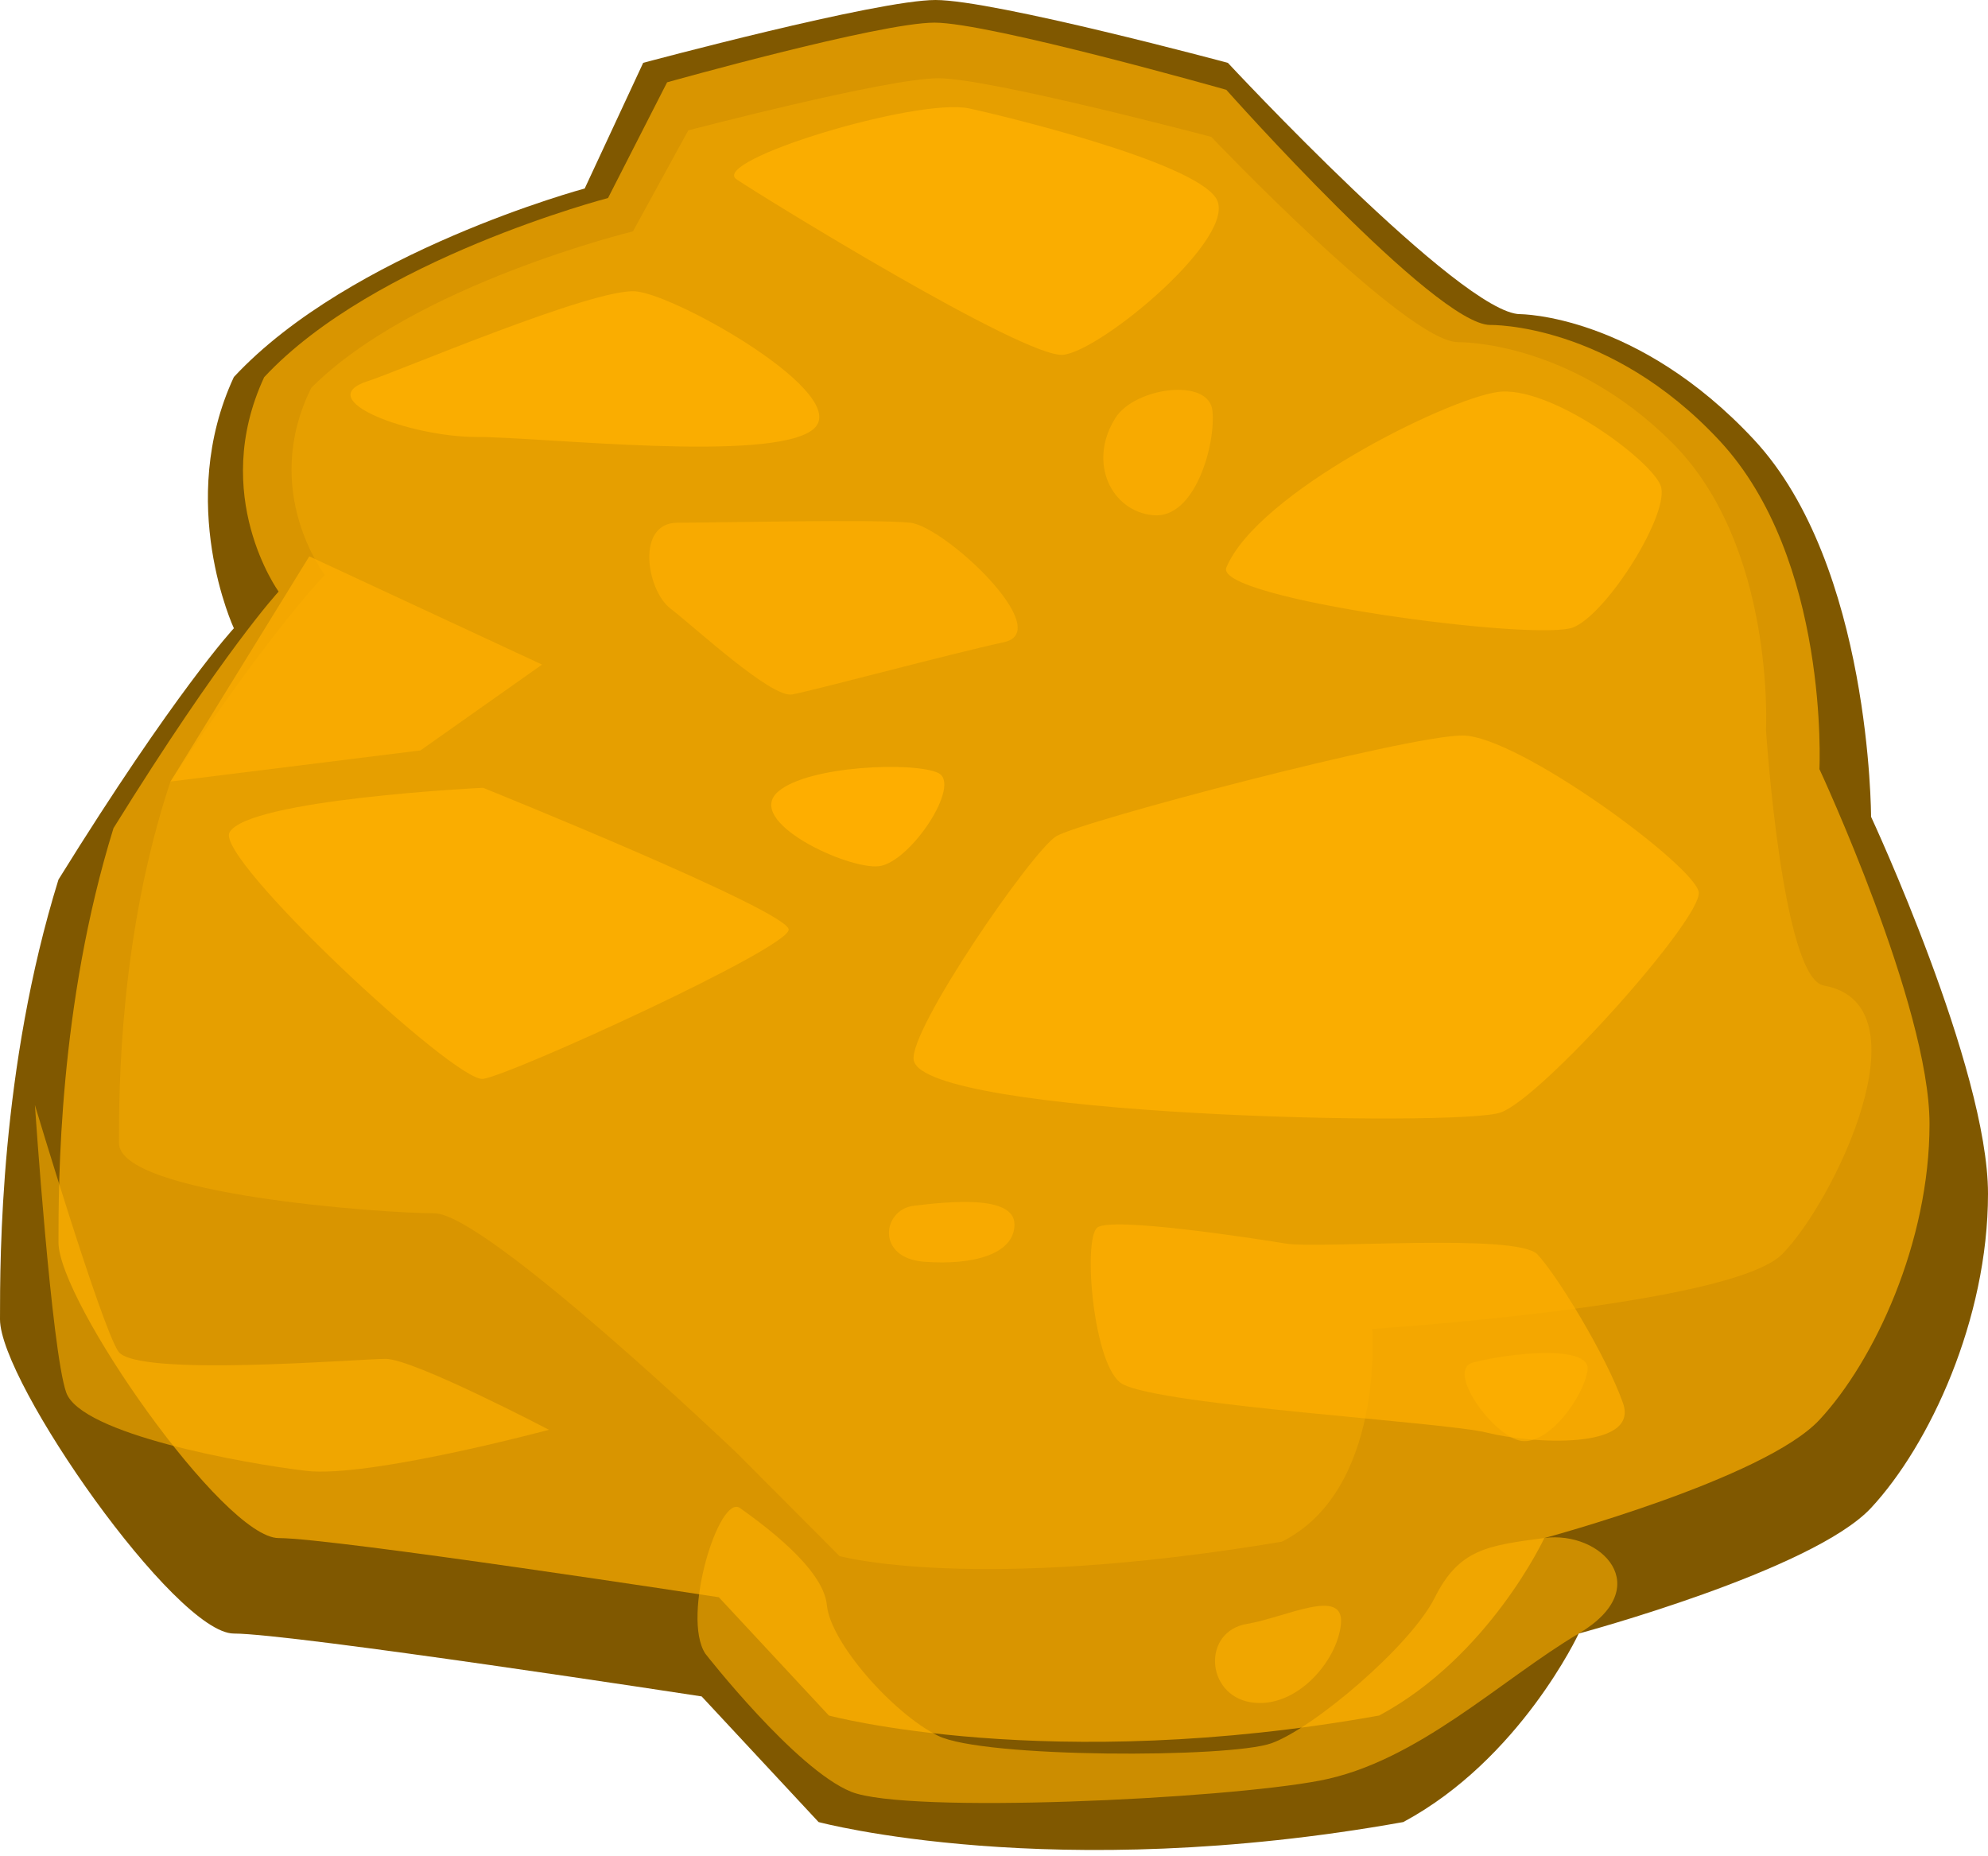
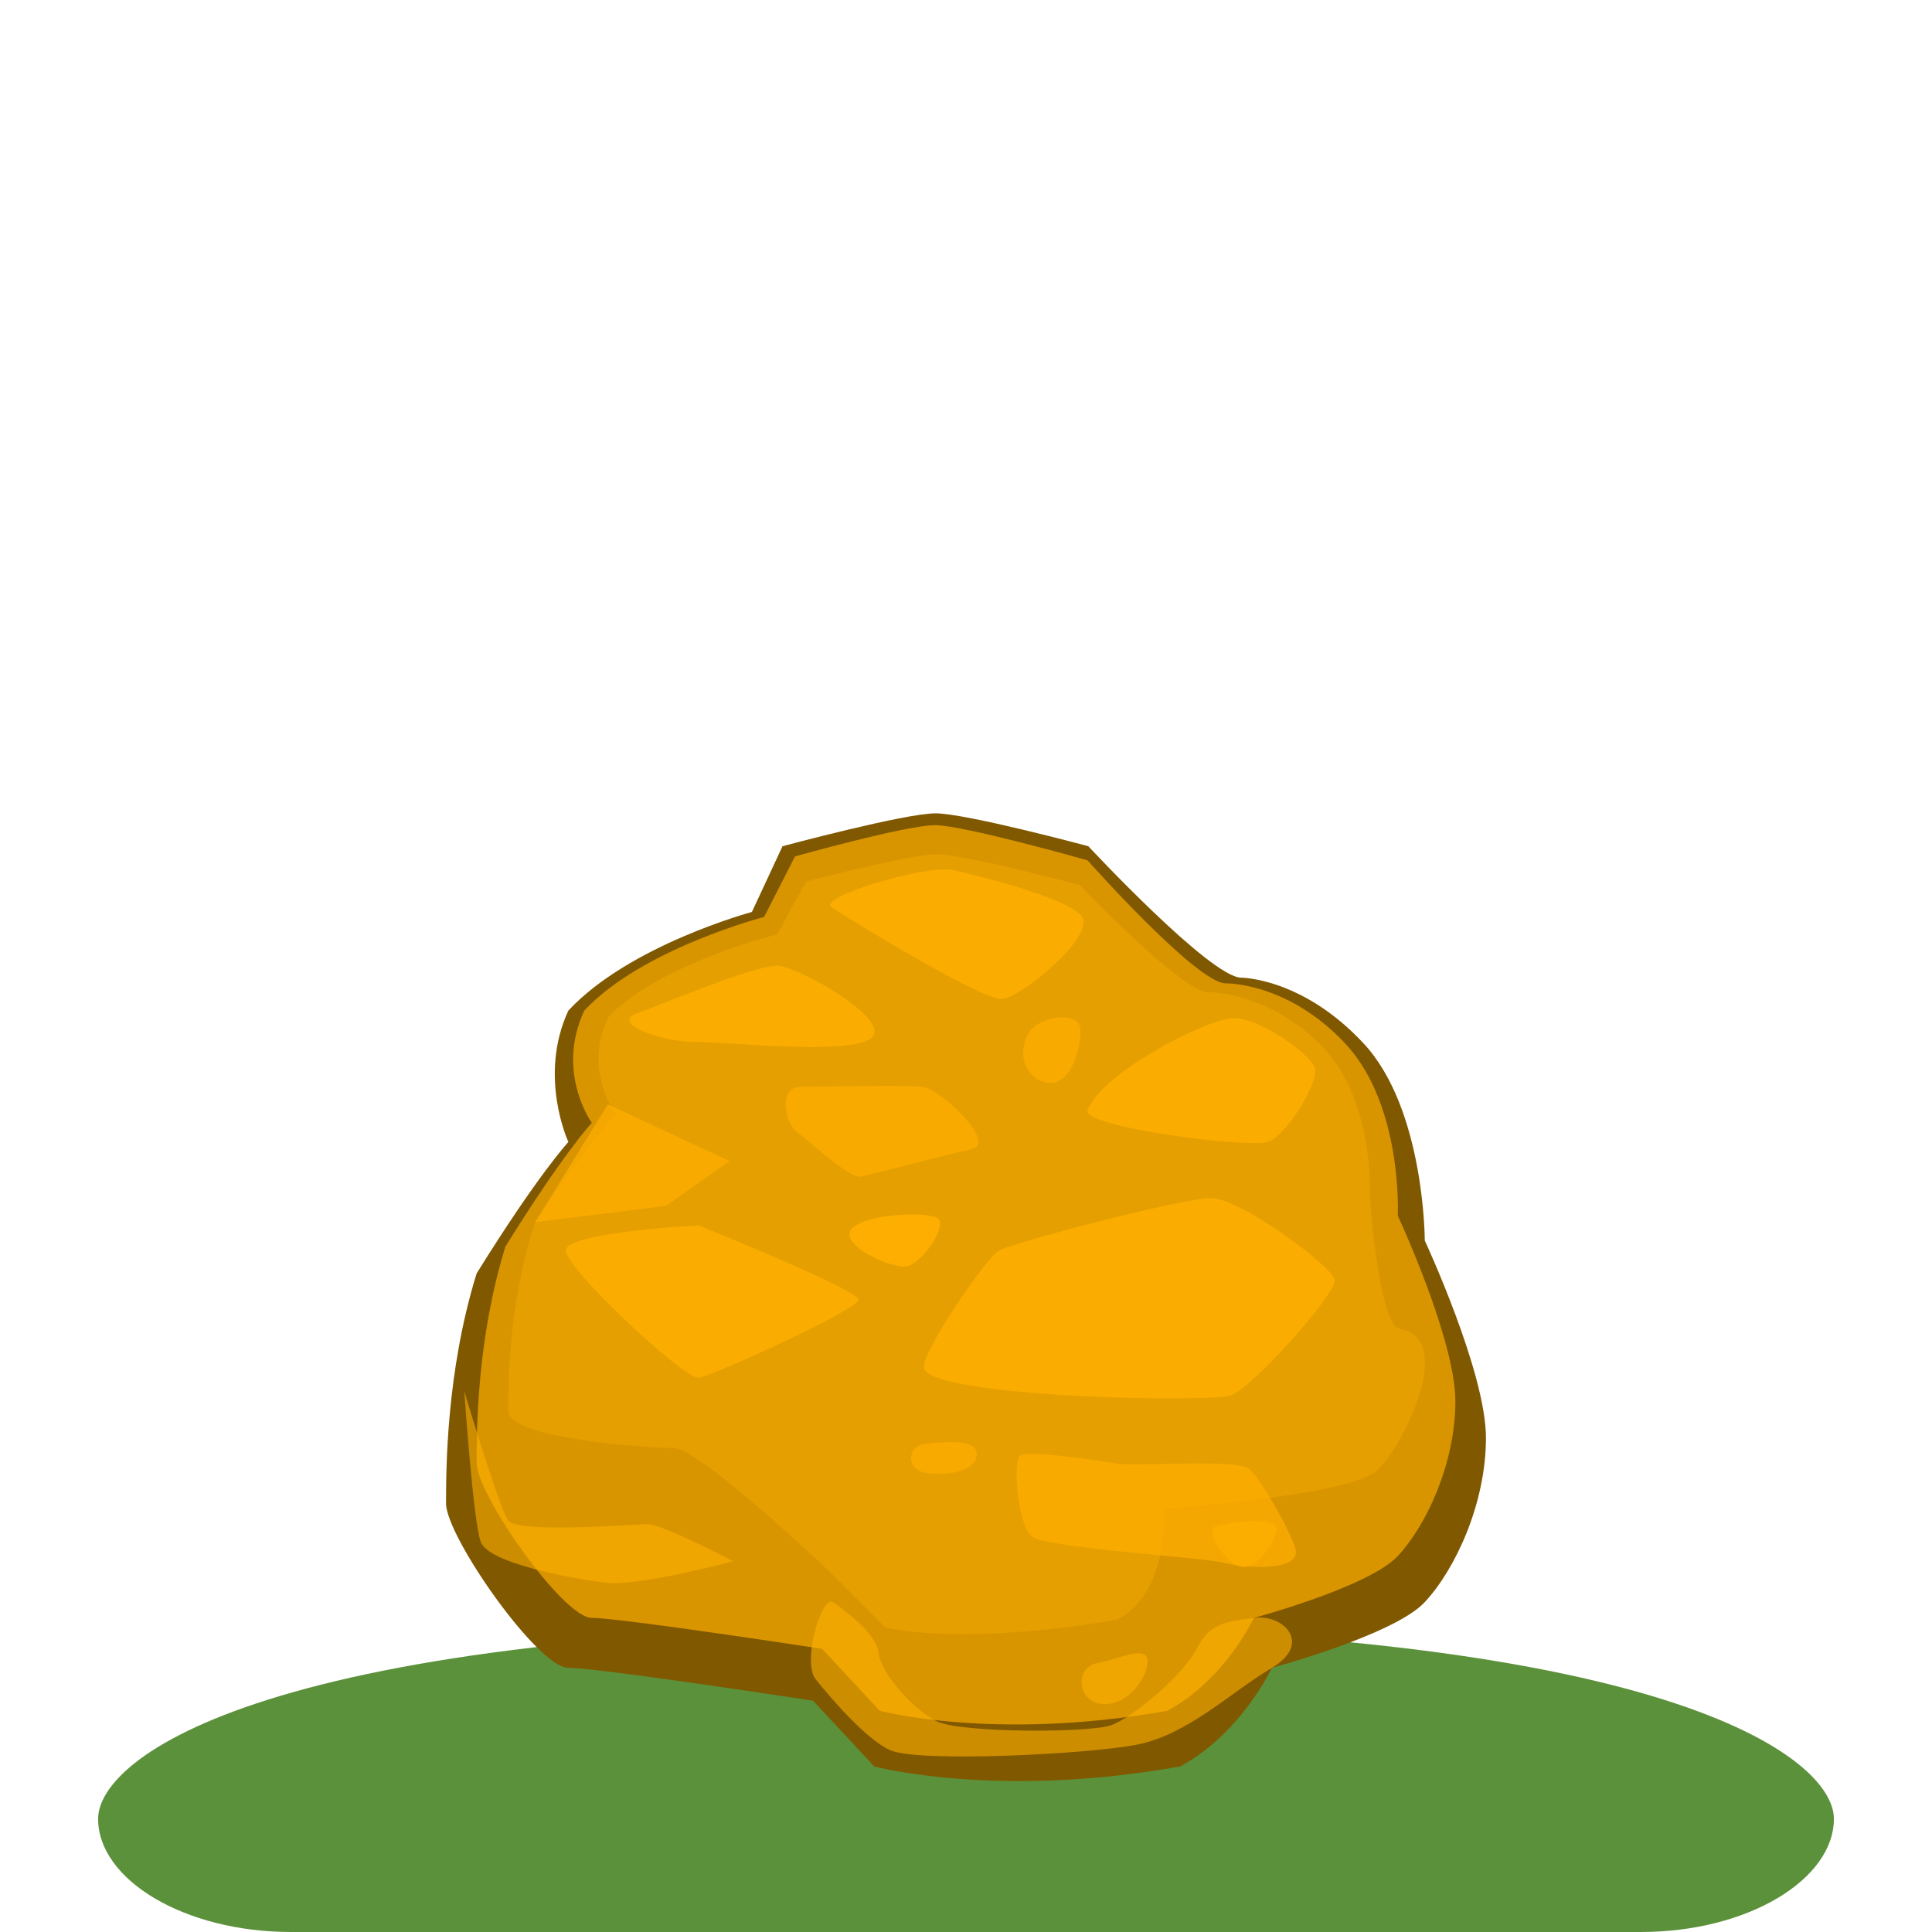
- <svg xmlns="http://www.w3.org/2000/svg" version="1.1" viewBox="1660 708 135 126" width="135" height="126">
+ <svg xmlns="http://www.w3.org/2000/svg" version="1.1" viewBox="1660 708 256 256" width="256" height="256">
  <defs />
-   <g id="Stone_Gold" stroke-dasharray="none" fill="none" fill-opacity="1" stroke-opacity="1" stroke="none">
-     <g id="Stone_Gold_Layer_3">
-       <g id="Group_13">
-         <g id="Graphic_23">
-           <path d="M 1703.677 712.268 C 1703.677 712.268 1719.559 708 1723.529 708 C 1727.5 708 1743.382 712.268 1743.382 712.268 C 1743.382 712.268 1759.265 729.334 1763.235 729.334 C 1763.235 729.334 1771.177 729.334 1779.118 737.867 C 1787.059 746.4 1787.059 763.465 1787.059 763.465 C 1787.059 763.465 1795 780.531 1795 789.063 C 1795 797.596 1791.029 806.129 1787.059 810.398 C 1783.088 814.666 1767.206 818.93 1767.206 818.93 C 1767.206 818.93 1763.235 827.463 1755.294 831.731 C 1731.471 836 1715.588 831.731 1715.588 831.731 L 1707.647 823.199 C 1707.647 823.199 1679.853 818.93 1675.882 818.93 C 1671.912 818.93 1660 801.865 1660 797.596 C 1660 793.328 1660 780.531 1663.971 767.73 C 1671.912 754.928 1675.882 750.664 1675.882 750.664 C 1675.882 750.664 1671.912 742.135 1675.882 733.602 C 1683.823 725.07 1699.706 720.801 1699.706 720.801 L 1703.677 712.268 Z" fill="#805800" />
+   <g id="Canvas_1" fill-opacity="1" stroke-dasharray="none" stroke-opacity="1" stroke="none" fill="none">
+     <g id="Canvas_1_Layer_1">
+       <g id="Graphic_62">
+         <path d="M 1788 923.425 C 1694.965 923.425 1673 940.915 1673 949 C 1673 957.085 1684.442 964 1698.556 964 L 1877.444 964 C 1891.558 964 1903 957.059 1903 949 C 1903 940.941 1881.035 923.425 1788 923.425 Z" fill="#5c913b" />
+       </g>
+       <g id="Group_41">
+         <g id="Graphic_51">
+           <path d="M 1763.684 820.13 C 1763.684 820.13 1779.895 815.773 1783.947 815.773 C 1788 815.773 1804.211 820.13 1804.211 820.13 C 1804.211 820.13 1820.422 837.548 1824.475 837.548 C 1824.475 837.548 1832.58 837.548 1840.685 846.257 C 1848.791 854.967 1848.791 872.385 1848.791 872.385 C 1848.791 872.385 1856.896 889.804 1856.896 898.513 C 1856.896 907.222 1852.844 915.932 1848.791 920.288 C 1844.738 924.645 1828.527 928.998 1828.527 928.998 C 1828.527 928.998 1824.475 937.707 1816.369 942.064 C 1792.053 946.42 1775.842 942.064 1775.842 942.064 L 1767.736 933.355 C 1767.736 933.355 1739.367 928.998 1735.314 928.998 C 1731.262 928.998 1719.104 911.579 1719.104 907.222 C 1719.104 902.866 1719.104 889.804 1723.156 876.738 C 1731.262 863.672 1735.314 859.319 1735.314 859.319 C 1735.314 859.319 1731.262 850.614 1735.314 841.905 C 1743.42 833.196 1759.631 828.839 1759.631 828.839 Z" fill="#805800" />
        </g>
-         <g id="Graphic_22">
-           <path d="M 1705.3 713.591 C 1705.3 713.591 1719.726 709.537 1723.462 709.537 C 1727.198 709.537 1743.275 714.099 1743.275 714.099 C 1743.275 714.099 1757.466 730.068 1761.202 730.068 C 1761.202 730.068 1769.294 729.89 1776.771 737.926 C 1784.248 745.963 1783.553 760.229 1783.553 760.229 C 1783.553 760.229 1791.029 776.294 1791.029 784.327 C 1791.029 792.359 1787.293 800.396 1783.557 804.414 C 1779.82 808.432 1764.871 812.446 1764.871 812.446 C 1764.871 812.446 1761.135 820.479 1753.658 824.497 C 1731.236 828.515 1716.287 824.497 1716.287 824.497 L 1708.814 816.465 C 1708.814 816.465 1682.656 812.446 1678.92 812.446 C 1675.184 812.446 1663.971 796.377 1663.971 792.359 C 1663.971 788.341 1663.971 776.29 1667.707 764.239 C 1675.184 752.189 1678.92 748.174 1678.92 748.174 C 1678.92 748.174 1674.203 741.651 1677.939 733.614 C 1685.412 725.582 1701.29 721.448 1701.29 721.448 Z" fill="#ffb000" fill-opacity=".7" />
+         <g id="Graphic_50">
+           <path d="M 1765.341 821.479 C 1765.341 821.479 1780.065 817.341 1783.878 817.341 C 1787.692 817.341 1804.101 821.998 1804.101 821.998 C 1804.101 821.998 1818.586 838.298 1822.399 838.298 C 1822.399 838.298 1830.659 838.115 1838.29 846.318 C 1845.921 854.521 1845.212 869.082 1845.212 869.082 C 1845.212 869.082 1852.844 885.48 1852.844 893.678 C 1852.844 901.877 1849.03 910.08 1845.216 914.181 C 1841.403 918.282 1826.144 922.38 1826.144 922.38 C 1826.144 922.38 1822.331 930.578 1814.699 934.68 C 1791.814 938.781 1776.555 934.68 1776.555 934.68 L 1768.928 926.481 C 1768.928 926.481 1742.228 922.38 1738.415 922.38 C 1734.601 922.38 1723.156 905.978 1723.156 901.877 C 1723.156 897.776 1723.156 885.476 1726.97 873.176 C 1734.601 860.876 1738.415 856.778 1738.415 856.778 C 1738.415 856.778 1733.6 850.12 1737.414 841.917 C 1745.041 833.718 1761.248 829.499 1761.248 829.499 Z" fill="#ffb000" fill-opacity=".7" />
        </g>
-         <g id="Graphic_21">
-           <path d="M 1706.738 716.854 C 1706.738 716.854 1720.23 713.313 1723.724 713.313 C 1727.218 713.313 1742.255 717.295 1742.255 717.295 C 1742.255 717.295 1755.524 731.236 1759.018 731.236 C 1759.018 731.236 1766.586 731.081 1773.579 738.093 C 1780.567 745.105 1779.924 757.561 1779.924 757.561 C 1779.924 757.561 1781.016 774.416 1783.847 774.924 C 1791.033 776.211 1784.51 789.667 1781.016 793.173 C 1777.522 796.679 1753.182 798.244 1753.182 798.244 C 1753.182 798.244 1754.039 809.183 1747.047 812.692 C 1726.079 816.198 1717.01 813.669 1717.01 813.669 L 1710.022 806.657 C 1710.022 806.657 1692.988 790.39 1689.494 790.39 C 1685.999 790.39 1668.08 789.123 1668.08 785.617 C 1668.08 782.111 1668.08 771.589 1671.574 761.071 C 1678.562 750.553 1682.061 747.043 1682.061 747.043 C 1682.061 747.043 1677.649 741.345 1681.143 734.333 C 1688.132 727.321 1702.982 723.712 1702.982 723.712 L 1706.738 716.854 Z" fill="#e69f00" />
+         <g id="Graphic_49">
+           <path d="M 1766.808 824.81 C 1766.808 824.81 1780.58 821.195 1784.146 821.195 C 1787.712 821.195 1803.06 825.26 1803.06 825.26 C 1803.06 825.26 1816.604 839.489 1820.17 839.489 C 1820.17 839.489 1827.895 839.331 1835.032 846.488 C 1842.165 853.645 1841.508 866.359 1841.508 866.359 C 1841.508 866.359 1842.622 883.563 1845.512 884.082 C 1852.848 885.394 1846.189 899.129 1842.622 902.708 C 1839.056 906.286 1814.213 907.883 1814.213 907.883 C 1814.213 907.883 1815.088 919.048 1807.952 922.631 C 1786.549 926.21 1777.293 923.628 1777.293 923.628 L 1770.16 916.471 C 1770.16 916.471 1752.774 899.867 1749.207 899.867 C 1745.641 899.867 1727.351 898.574 1727.351 894.995 C 1727.351 891.417 1727.351 880.677 1730.917 869.942 C 1738.05 859.206 1741.621 855.623 1741.621 855.623 C 1741.621 855.623 1737.118 849.808 1740.684 842.65 C 1747.817 835.493 1762.974 831.809 1762.974 831.809 Z" fill="#e69f00" />
        </g>
-         <g id="Graphic_20">
-           <path d="M 1681.004 745.78 L 1696.811 753.13 L 1688.553 758.958 L 1671.582 761.071 Z" fill="#ffb000" fill-opacity=".7" />
+         <g id="Graphic_48">
+           <path d="M 1740.543 854.335 L 1756.677 861.836 L 1748.247 867.785 L 1730.926 869.942 Z" fill="#ffb000" fill-opacity=".7" />
        </g>
-         <g id="Graphic_19">
-           <path d="M 1662.37 783.04 C 1662.37 783.04 1666.853 797.993 1668.033 799.768 C 1669.212 801.543 1684.308 800.277 1686.194 800.277 C 1688.08 800.277 1697.28 805.093 1697.28 805.093 C 1697.28 805.093 1685.015 808.388 1680.77 807.88 C 1676.526 807.372 1665.491 805.391 1664.495 802.556 C 1663.498 799.721 1662.37 783.04 1662.37 783.04 Z" fill="#ffb000" fill-opacity=".6" />
+         <g id="Graphic_47">
+           <path d="M 1721.523 892.365 C 1721.523 892.365 1726.099 907.628 1727.302 909.439 C 1728.506 911.251 1743.914 909.958 1745.84 909.958 C 1747.764 909.958 1757.155 914.874 1757.155 914.874 C 1757.155 914.874 1744.636 918.238 1740.303 917.719 C 1735.971 917.2 1724.709 915.178 1723.691 912.284 C 1722.674 909.391 1721.523 892.365 1721.523 892.365 Z" fill="#ffb000" fill-opacity=".6" />
        </g>
-         <g id="Graphic_18">
-           <path d="M 1685.015 733.868 C 1686.96 733.253 1700.345 727.531 1703.176 727.785 C 1706.007 728.04 1718.038 734.881 1715.207 737.164 C 1712.376 739.447 1696.807 737.672 1692.329 737.672 C 1687.85 737.672 1681.004 735.135 1685.015 733.868 Z M 1675.581 764.537 C 1676.784 762.27 1692.801 761.496 1692.801 761.496 C 1692.801 761.496 1713.559 769.862 1713.559 771.128 C 1713.559 772.395 1694.691 781.015 1692.801 781.265 C 1690.911 781.515 1674.636 766.312 1675.581 764.537 Z M 1722.048 779.999 C 1721.675 777.994 1730.069 765.804 1731.721 764.791 C 1733.372 763.779 1755.544 757.946 1759.316 757.946 C 1763.088 757.946 1775.119 766.816 1775.358 768.591 C 1775.592 770.366 1764.744 782.532 1761.913 783.544 C 1759.082 784.561 1722.755 783.798 1722.048 779.999 Z M 1743.279 746.538 C 1742.386 748.671 1764.51 751.609 1766.868 750.592 C 1769.227 749.58 1773.472 742.735 1772.765 740.96 C 1772.058 739.185 1765.217 734.115 1761.679 734.623 C 1758.137 735.135 1745.399 741.472 1743.279 746.538 Z M 1725.824 715.365 C 1727.802 715.79 1740.921 718.915 1742.572 721.448 C 1744.224 723.982 1734.79 731.839 1732.193 732.093 C 1729.6 732.348 1711.908 721.448 1710.022 720.182 C 1708.135 718.915 1722.283 714.603 1725.824 715.365 Z" fill="#ffb000" fill-opacity=".8" />
+         <g id="Graphic_46">
+           <path d="M 1744.636 842.176 C 1746.622 841.548 1760.283 835.708 1763.173 835.968 C 1766.062 836.227 1778.342 843.21 1775.453 845.54 C 1772.563 847.87 1756.672 846.059 1752.101 846.059 C 1747.53 846.059 1740.543 843.469 1744.636 842.176 Z M 1735.006 873.48 C 1736.235 871.165 1752.583 870.375 1752.583 870.375 C 1752.583 870.375 1773.771 878.914 1773.771 880.207 C 1773.771 881.5 1754.512 890.298 1752.583 890.554 C 1750.654 890.809 1734.042 875.291 1735.006 873.48 Z M 1782.436 889.261 C 1782.054 887.214 1790.622 874.772 1792.308 873.739 C 1793.994 872.706 1816.624 866.752 1820.475 866.752 C 1824.324 866.752 1836.604 875.806 1836.848 877.617 C 1837.086 879.429 1826.014 891.846 1823.125 892.88 C 1820.235 893.918 1783.157 893.139 1782.436 889.261 Z M 1804.105 855.109 C 1803.194 857.285 1825.775 860.284 1828.183 859.246 C 1830.59 858.213 1834.922 851.226 1834.201 849.414 C 1833.48 847.603 1826.497 842.428 1822.886 842.946 C 1819.271 843.469 1806.27 849.937 1804.105 855.109 Z M 1786.29 823.291 C 1788.308 823.724 1801.698 826.914 1803.384 829.499 C 1805.07 832.085 1795.441 840.105 1792.79 840.365 C 1790.144 840.624 1772.085 829.499 1770.16 828.207 C 1768.235 826.914 1782.675 822.513 1786.29 823.291 Z" fill="#ffb000" fill-opacity=".8" />
        </g>
-         <g id="Graphic_17">
-           <path d="M 1707.897 820.296 C 1706.245 817.763 1708.842 809.397 1710.256 810.409 C 1711.669 811.422 1715.918 814.463 1716.152 817.001 C 1716.386 819.534 1720.635 824.35 1723.7 825.871 C 1726.765 827.392 1743.513 827.392 1746.344 826.379 C 1749.175 825.367 1755.778 819.788 1757.43 816.492 C 1759.082 813.197 1760.988 812.955 1764.871 812.442 C 1768.754 811.93 1772.503 815.793 1767.206 818.93 C 1761.913 822.067 1756.251 827.646 1749.648 828.912 C 1743.045 830.179 1721.58 831.195 1717.804 829.675 C 1714.028 828.154 1707.897 820.296 1707.897 820.296 Z" fill="#ffb000" fill-opacity=".6" />
+         <g id="Graphic_45">
+           <path d="M 1767.992 930.392 C 1766.306 927.806 1768.956 919.267 1770.399 920.301 C 1771.842 921.334 1776.178 924.438 1776.417 927.028 C 1776.656 929.614 1780.993 934.53 1784.122 936.082 C 1787.25 937.634 1804.345 937.634 1807.234 936.601 C 1810.124 935.567 1816.863 929.873 1818.549 926.51 C 1820.235 923.146 1822.181 922.898 1826.144 922.376 C 1830.108 921.853 1833.934 925.796 1828.527 928.998 C 1823.125 932.199 1817.346 937.894 1810.606 939.186 C 1803.866 940.479 1781.957 941.517 1778.103 939.964 C 1774.249 938.412 1767.992 930.392 1767.992 930.392 Z" fill="#ffb000" fill-opacity=".6" />
        </g>
-         <g id="Graphic_16">
-           <path d="M 1736.235 801.992 C 1734.246 800.924 1733.504 792.085 1734.528 791.351 C 1735.552 790.616 1745.113 792.085 1747.333 792.45 C 1749.553 792.816 1763.041 791.716 1764.407 793.185 C 1765.773 794.654 1769.064 800.038 1770.212 803.274 C 1771.359 806.514 1763.894 806.026 1760.992 805.291 C 1758.089 804.557 1738.967 803.461 1736.235 801.992 Z M 1706.007 743.497 C 1708.6 743.497 1719.452 743.243 1721.81 743.497 C 1724.169 743.751 1731.717 750.847 1728.179 751.609 C 1724.641 752.371 1715.207 754.905 1713.79 755.159 C 1712.372 755.413 1707.187 750.596 1705.535 749.33 C 1703.887 748.059 1703.18 743.497 1706.007 743.497 Z M 1735.731 736.402 C 1737.041 734.293 1742.1 733.614 1742.334 735.893 C 1742.568 738.177 1741.155 743.243 1738.324 742.989 C 1735.493 742.739 1733.841 739.443 1735.731 736.402 Z M 1722.048 789.881 C 1724.403 789.6 1728.89 789.119 1728.89 791.148 C 1728.89 793.177 1726.059 793.935 1722.755 793.681 C 1719.456 793.431 1719.924 790.136 1722.048 789.881 Z" fill="#ffb000" fill-opacity=".7" />
+         <g id="Graphic_44">
+           <path d="M 1796.916 911.709 C 1794.886 910.619 1794.128 901.597 1795.173 900.848 C 1796.219 900.098 1805.978 901.597 1808.243 901.97 C 1810.509 902.343 1824.276 901.22 1825.67 902.72 C 1827.064 904.22 1830.424 909.715 1831.595 913.018 C 1832.766 916.325 1825.147 915.826 1822.185 915.077 C 1819.222 914.327 1799.704 913.208 1796.916 911.709 Z M 1766.062 852.004 C 1768.709 852.004 1779.785 851.745 1782.192 852.004 C 1784.6 852.264 1792.304 859.506 1788.693 860.284 C 1785.082 861.062 1775.453 863.648 1774.006 863.907 C 1772.559 864.166 1767.266 859.25 1765.58 857.958 C 1763.898 856.661 1763.177 852.004 1766.062 852.004 Z M 1796.401 844.762 C 1797.739 842.61 1802.902 841.917 1803.141 844.243 C 1803.38 846.573 1801.937 851.745 1799.048 851.486 C 1796.158 851.23 1794.472 847.866 1796.401 844.762 Z M 1782.436 899.348 C 1784.839 899.06 1789.418 898.57 1789.418 900.641 C 1789.418 902.712 1786.529 903.486 1783.157 903.226 C 1779.789 902.971 1780.267 899.607 1782.436 899.348 Z" fill="#ffb000" fill-opacity=".7" />
        </g>
-         <g id="Graphic_15">
-           <path d="M 1712.849 761.75 C 1714.909 759.979 1722.048 759.721 1723.7 760.483 C 1725.352 761.246 1721.814 766.566 1719.69 766.82 C 1717.566 767.07 1710.49 763.775 1712.849 761.75 Z" fill="#ffb000" fill-opacity=".95" />
+         <g id="Graphic_43">
+           <path d="M 1773.045 870.635 C 1775.149 868.827 1782.436 868.564 1784.122 869.342 C 1785.807 870.12 1782.197 875.551 1780.028 875.81 C 1777.86 876.065 1770.638 872.701 1773.045 870.635 Z" fill="#ffb000" fill-opacity=".95" />
        </g>
-         <g id="Graphic_14">
-           <path d="M 1760.023 800.527 C 1762.378 799.895 1768.044 799.26 1767.805 801.035 C 1767.571 802.81 1765.213 806.105 1763.323 805.851 C 1761.433 805.597 1758.137 801.035 1760.023 800.527 Z M 1744.693 818.271 C 1747.297 817.838 1751.296 815.738 1751.062 818.271 C 1750.827 820.804 1747.996 824.1 1744.927 823.596 C 1741.862 823.087 1741.627 818.775 1744.693 818.271 Z" fill="#ffb000" fill-opacity=".6" />
+         <g id="Graphic_42">
+           <path d="M 1821.196 910.213 C 1823.599 909.569 1829.382 908.921 1829.139 910.732 C 1828.9 912.544 1826.493 915.908 1824.564 915.648 C 1822.634 915.389 1819.271 910.732 1821.196 910.213 Z M 1805.548 928.325 C 1808.207 927.883 1812.288 925.739 1812.049 928.325 C 1811.81 930.911 1808.92 934.274 1805.787 933.76 C 1802.659 933.241 1802.42 928.84 1805.548 928.325 Z" fill="#ffb000" fill-opacity=".6" />
        </g>
      </g>
    </g>
  </g>
</svg>
